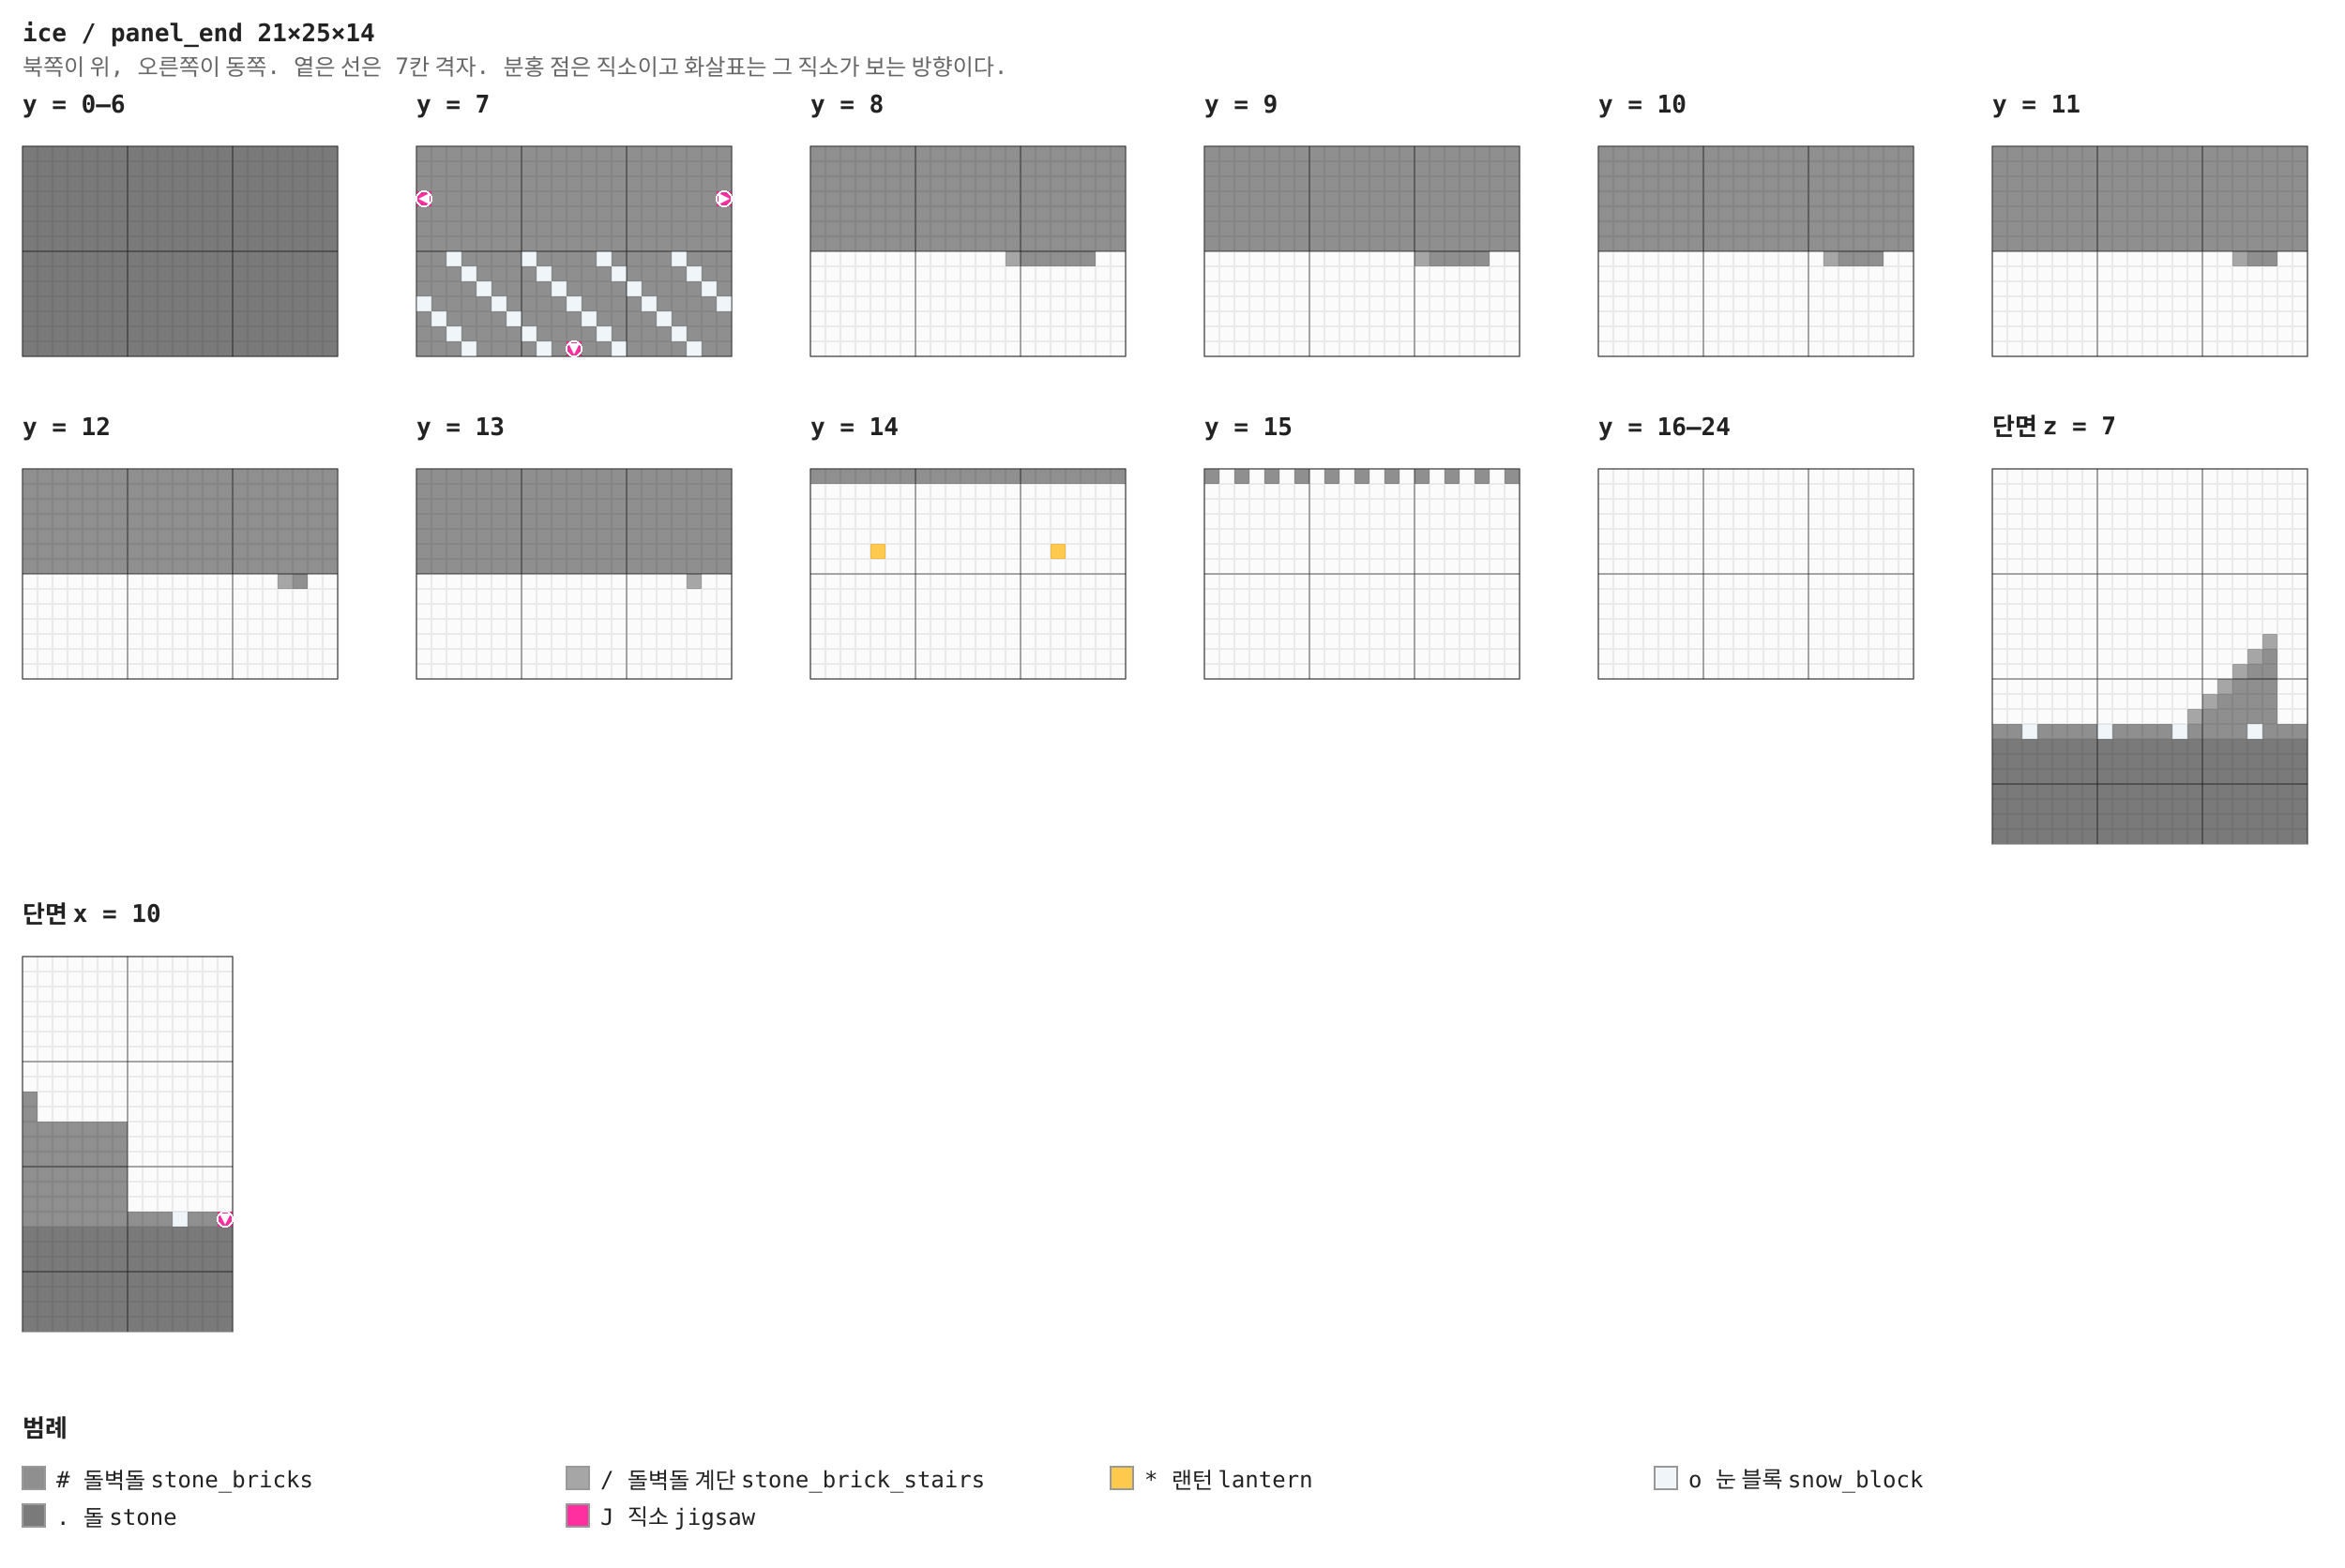
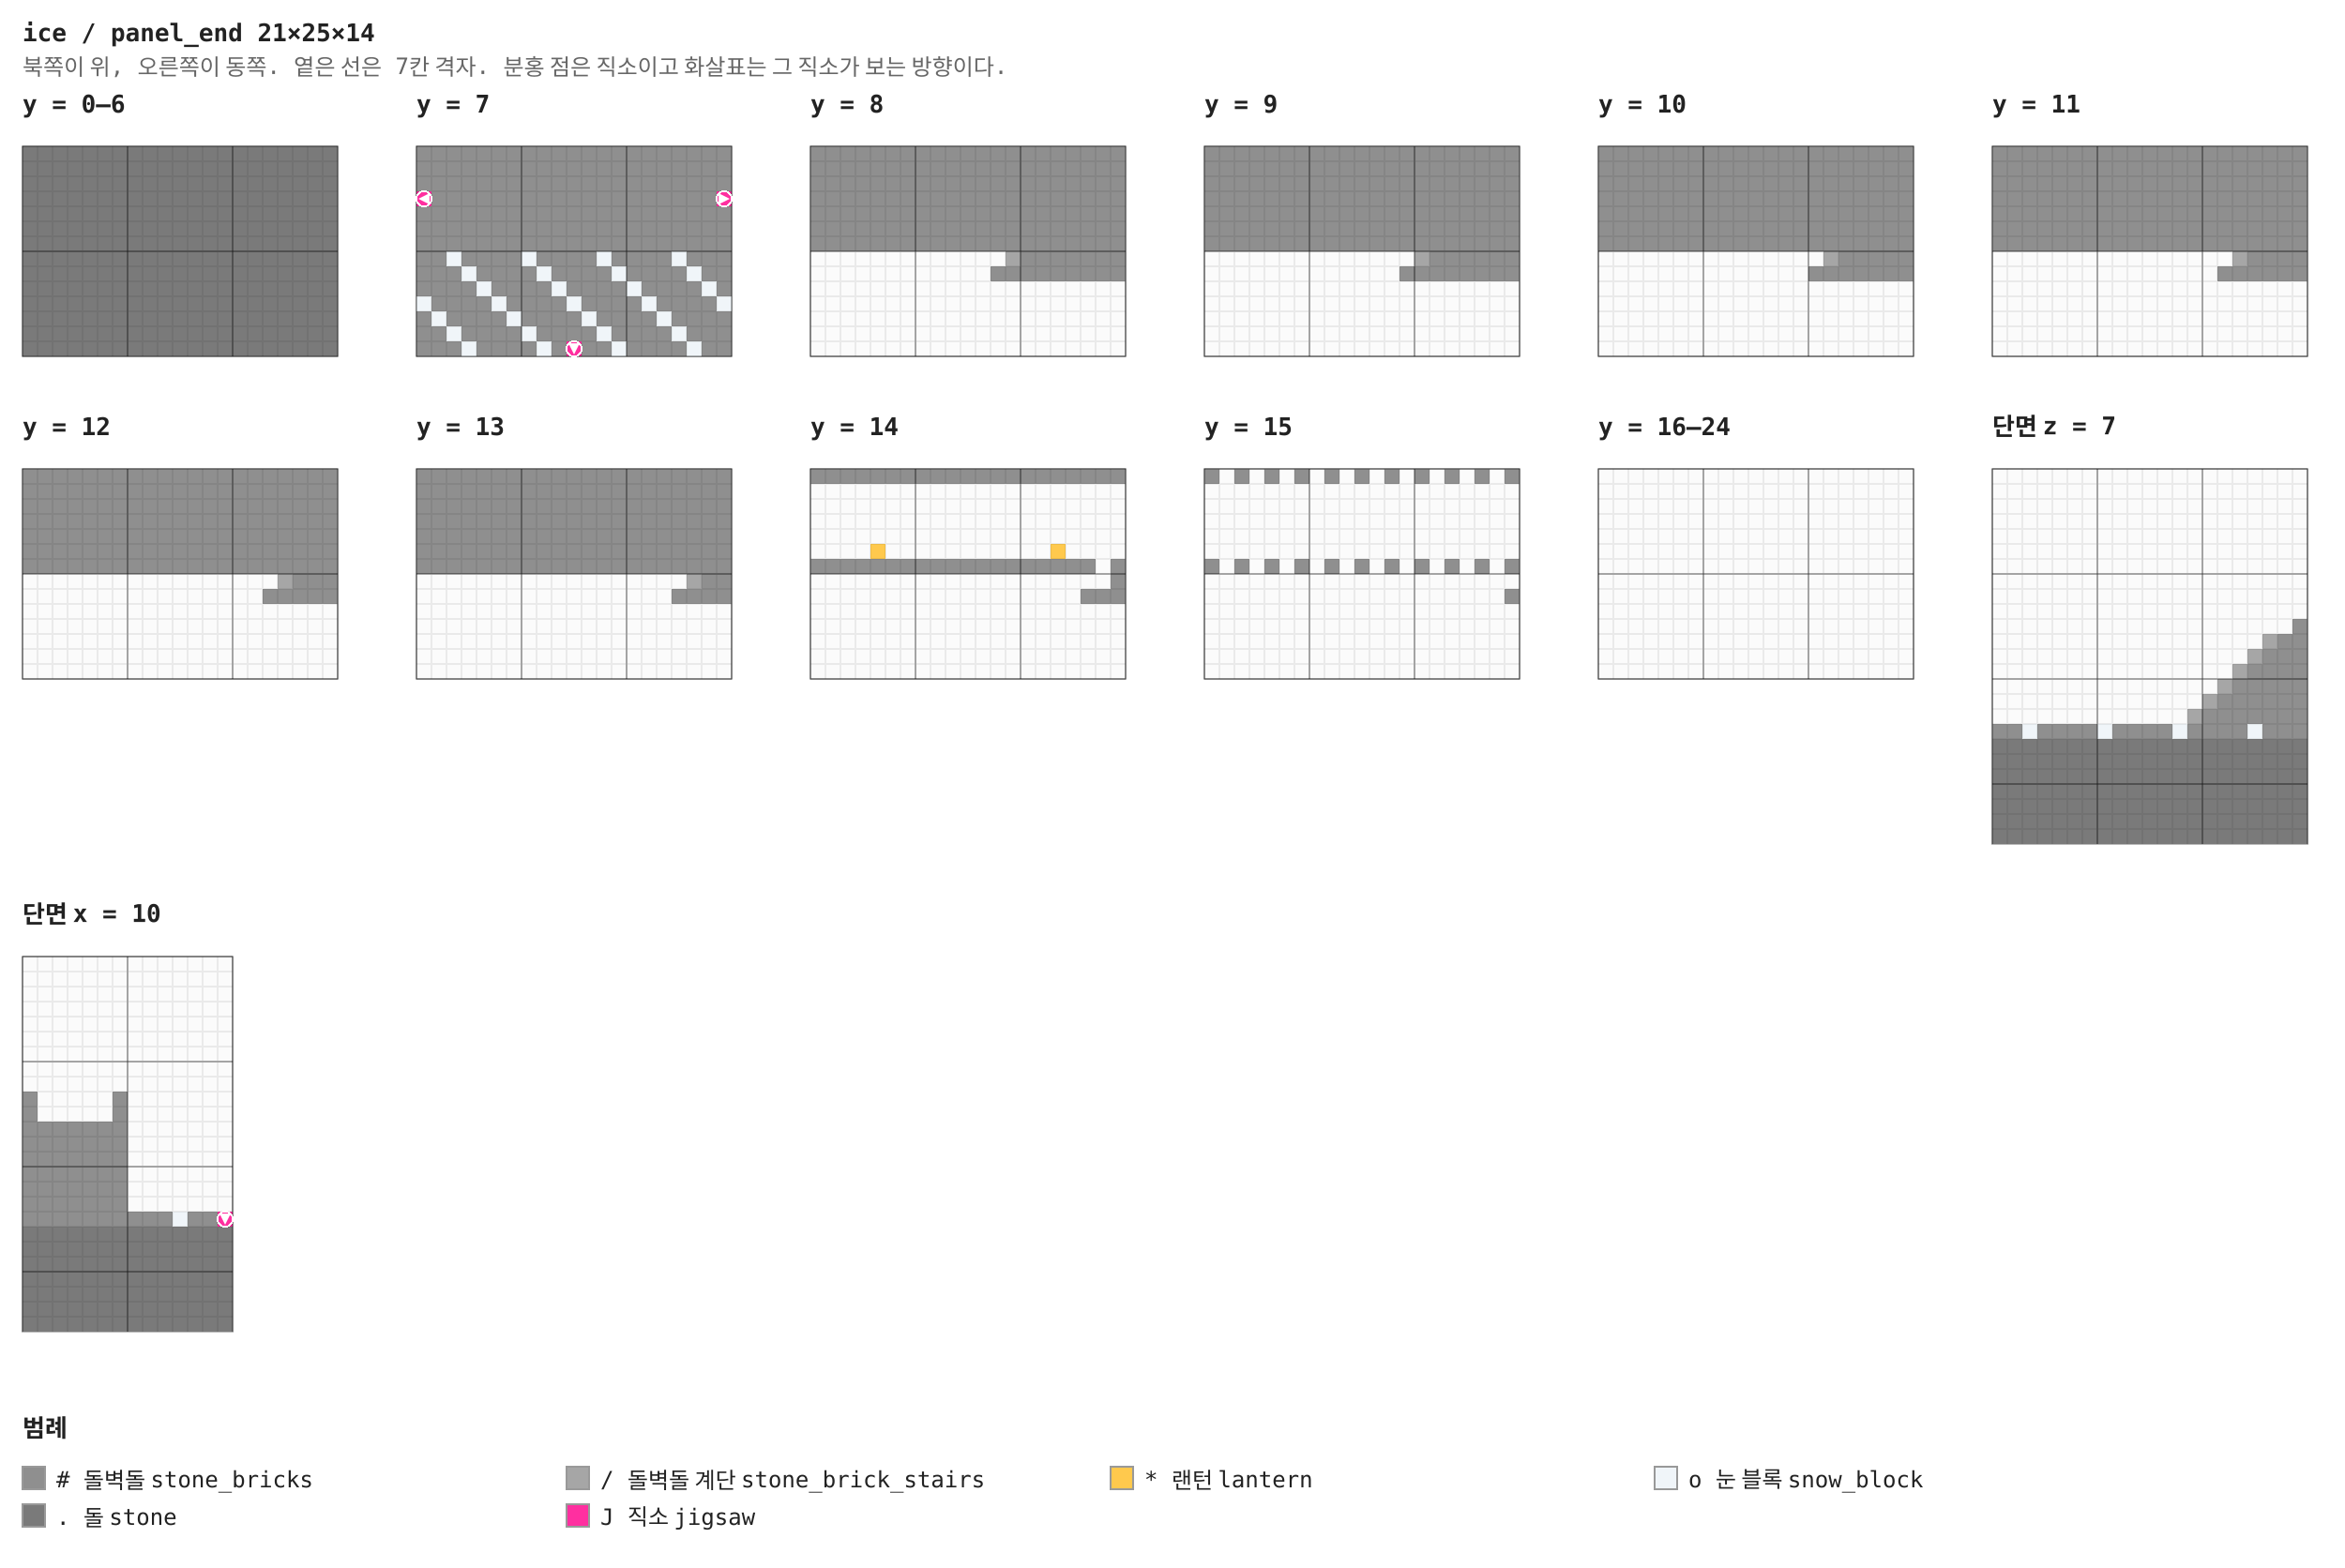
<svg xmlns="http://www.w3.org/2000/svg" width="1250" height="836" viewBox="0 0 1250 836" shape-rendering="crispEdges" font-family="Consolas,'Malgun Gothic','Noto Sans KR',monospace">
  <style>text{fill:#222;shape-rendering:auto}.cap{font-size:13px;font-weight:bold}.leg{font-size:12px}.sub{font-size:12px;fill:#666}.tick{font-size:8px;fill:#999;text-anchor:middle}.arrow{font-size:10px;fill:#fff;text-anchor:middle}.fine{stroke:#000;stroke-opacity:.07;stroke-width:1;fill:none}.grid{stroke:#000;stroke-opacity:.30;stroke-width:1}</style>
  <rect width="100%" height="100%" fill="#fff" />
  <text x="12" y="22" class="cap" font-size="16">ice / panel_end   21×25×14</text>
  <text x="12" y="40" class="sub">북쪽이 위, 오른쪽이 동쪽. 옅은 선은 7칸 격자. 분홍 점은 직소이고 화살표는 그 직소가 보는 방향이다.</text>
  <text x="12" y="60" class="cap">y = 0–6</text>
  <rect x="12" y="78" width="168" height="112" fill="#fbfbfb" stroke="#bbb" />
  <path transform="translate(12,78) scale(8)" fill="#7a7a7a" d="M0 0h21v1h-21zM0 1h21v1h-21zM0 2h21v1h-21zM0 3h21v1h-21zM0 4h21v1h-21zM0 5h21v1h-21zM0 6h21v1h-21zM0 7h21v1h-21zM0 8h21v1h-21zM0 9h21v1h-21zM0 10h21v1h-21zM0 11h21v1h-21zM0 12h21v1h-21zM0 13h21v1h-21z" />
  <path class="fine" d="M20 78v112M28 78v112M36 78v112M44 78v112M52 78v112M60 78v112M68 78v112M76 78v112M84 78v112M92 78v112M100 78v112M108 78v112M116 78v112M124 78v112M132 78v112M140 78v112M148 78v112M156 78v112M164 78v112M172 78v112M12 86h168M12 94h168M12 102h168M12 110h168M12 118h168M12 126h168M12 134h168M12 142h168M12 150h168M12 158h168M12 166h168M12 174h168M12 182h168" />
  <line x1="12" y1="78" x2="12" y2="190" class="grid" />
  <line x1="68" y1="78" x2="68" y2="190" class="grid" />
  <line x1="124" y1="78" x2="124" y2="190" class="grid" />
  <line x1="180" y1="78" x2="180" y2="190" class="grid" />
  <line x1="12" y1="78" x2="180" y2="78" class="grid" />
  <line x1="12" y1="134" x2="180" y2="134" class="grid" />
  <line x1="12" y1="190" x2="180" y2="190" class="grid" />
  <text x="222" y="60" class="cap">y = 7</text>
  <rect x="222" y="78" width="168" height="112" fill="#fbfbfb" stroke="#bbb" />
  <path transform="translate(222,78) scale(8)" fill="#8f8f8f" d="M0 0h21v1h-21zM0 1h21v1h-21zM0 2h21v1h-21zM1 3h19v1h-19zM0 4h21v1h-21zM0 5h21v1h-21zM0 6h21v1h-21zM0 7h2v1h-2zM3 7h4v1h-4zM8 7h4v1h-4zM13 7h4v1h-4zM18 7h3v1h-3zM0 8h3v1h-3zM4 8h4v1h-4zM9 8h4v1h-4zM14 8h4v1h-4zM19 8h2v1h-2zM0 9h4v1h-4zM5 9h4v1h-4zM10 9h4v1h-4zM15 9h4v1h-4zM20 9h1v1h-1zM1 10h4v1h-4zM6 10h4v1h-4zM11 10h4v1h-4zM16 10h4v1h-4zM0 11h1v1h-1zM2 11h4v1h-4zM7 11h4v1h-4zM12 11h4v1h-4zM17 11h4v1h-4zM0 12h2v1h-2zM3 12h4v1h-4zM8 12h4v1h-4zM13 12h4v1h-4zM18 12h3v1h-3zM0 13h3v1h-3zM4 13h4v1h-4zM9 13h1v1h-1zM11 13h2v1h-2zM14 13h4v1h-4zM19 13h2v1h-2z" />
  <path transform="translate(222,78) scale(8)" fill="#ff2fa0" d="M0 3h1v1h-1zM20 3h1v1h-1zM10 13h1v1h-1z" />
  <path transform="translate(222,78) scale(8)" fill="#f0f5f9" d="M2 7h1v1h-1zM7 7h1v1h-1zM12 7h1v1h-1zM17 7h1v1h-1zM3 8h1v1h-1zM8 8h1v1h-1zM13 8h1v1h-1zM18 8h1v1h-1zM4 9h1v1h-1zM9 9h1v1h-1zM14 9h1v1h-1zM19 9h1v1h-1zM0 10h1v1h-1zM5 10h1v1h-1zM10 10h1v1h-1zM15 10h1v1h-1zM20 10h1v1h-1zM1 11h1v1h-1zM6 11h1v1h-1zM11 11h1v1h-1zM16 11h1v1h-1zM2 12h1v1h-1zM7 12h1v1h-1zM12 12h1v1h-1zM17 12h1v1h-1zM3 13h1v1h-1zM8 13h1v1h-1zM13 13h1v1h-1zM18 13h1v1h-1z" />
  <path class="fine" d="M230 78v112M238 78v112M246 78v112M254 78v112M262 78v112M270 78v112M278 78v112M286 78v112M294 78v112M302 78v112M310 78v112M318 78v112M326 78v112M334 78v112M342 78v112M350 78v112M358 78v112M366 78v112M374 78v112M382 78v112M222 86h168M222 94h168M222 102h168M222 110h168M222 118h168M222 126h168M222 134h168M222 142h168M222 150h168M222 158h168M222 166h168M222 174h168M222 182h168" />
  <line x1="222" y1="78" x2="222" y2="190" class="grid" />
  <line x1="278" y1="78" x2="278" y2="190" class="grid" />
  <line x1="334" y1="78" x2="334" y2="190" class="grid" />
  <line x1="390" y1="78" x2="390" y2="190" class="grid" />
  <line x1="222" y1="78" x2="390" y2="78" class="grid" />
  <line x1="222" y1="134" x2="390" y2="134" class="grid" />
  <line x1="222" y1="190" x2="390" y2="190" class="grid" />
  <circle cx="226.0" cy="106.0" r="4.0" fill="#ff2fa0" stroke="#fff" />
  <text x="226.0" y="108.6" class="arrow" font-size="7.2">◀</text>
  <circle cx="306.0" cy="186.0" r="4.0" fill="#ff2fa0" stroke="#fff" />
  <text x="306.0" y="188.6" class="arrow" font-size="7.2">▼</text>
  <circle cx="386.0" cy="106.0" r="4.0" fill="#ff2fa0" stroke="#fff" />
  <text x="386.0" y="108.6" class="arrow" font-size="7.2">▶</text>
  <text x="432" y="60" class="cap">y = 8</text>
  <rect x="432" y="78" width="168" height="112" fill="#fbfbfb" stroke="#bbb" />
-   <path transform="translate(432,78) scale(8)" fill="#8f8f8f" d="M0 0h21v1h-21zM0 1h21v1h-21zM0 2h21v1h-21zM0 3h21v1h-21zM0 4h21v1h-21zM0 5h21v1h-21zM0 6h21v1h-21zM14 7h5v1h-5z" />
+   <path transform="translate(432,78) scale(8)" fill="#8f8f8f" d="M0 0h21v1h-21zM0 1h21v1h-21zM0 2h21v1h-21zM0 3h21v1h-21zM0 4h21v1h-21zM0 5h21v1h-21zM0 6h21v1h-21zM14 7h7v1h-7zM12 8h9v1h-9z" />
  <path transform="translate(432,78) scale(8)" fill="#a6a6a6" d="M13 7h1v1h-1z" />
  <path class="fine" d="M440 78v112M448 78v112M456 78v112M464 78v112M472 78v112M480 78v112M488 78v112M496 78v112M504 78v112M512 78v112M520 78v112M528 78v112M536 78v112M544 78v112M552 78v112M560 78v112M568 78v112M576 78v112M584 78v112M592 78v112M432 86h168M432 94h168M432 102h168M432 110h168M432 118h168M432 126h168M432 134h168M432 142h168M432 150h168M432 158h168M432 166h168M432 174h168M432 182h168" />
  <line x1="432" y1="78" x2="432" y2="190" class="grid" />
  <line x1="488" y1="78" x2="488" y2="190" class="grid" />
  <line x1="544" y1="78" x2="544" y2="190" class="grid" />
  <line x1="600" y1="78" x2="600" y2="190" class="grid" />
  <line x1="432" y1="78" x2="600" y2="78" class="grid" />
  <line x1="432" y1="134" x2="600" y2="134" class="grid" />
  <line x1="432" y1="190" x2="600" y2="190" class="grid" />
  <text x="642" y="60" class="cap">y = 9</text>
  <rect x="642" y="78" width="168" height="112" fill="#fbfbfb" stroke="#bbb" />
-   <path transform="translate(642,78) scale(8)" fill="#8f8f8f" d="M0 0h21v1h-21zM0 1h21v1h-21zM0 2h21v1h-21zM0 3h21v1h-21zM0 4h21v1h-21zM0 5h21v1h-21zM0 6h21v1h-21zM15 7h4v1h-4z" />
+   <path transform="translate(642,78) scale(8)" fill="#8f8f8f" d="M0 0h21v1h-21zM0 1h21v1h-21zM0 2h21v1h-21zM0 3h21v1h-21zM0 4h21v1h-21zM0 5h21v1h-21zM0 6h21v1h-21zM15 7h6v1h-6zM13 8h8v1h-8z" />
  <path transform="translate(642,78) scale(8)" fill="#a6a6a6" d="M14 7h1v1h-1z" />
  <path class="fine" d="M650 78v112M658 78v112M666 78v112M674 78v112M682 78v112M690 78v112M698 78v112M706 78v112M714 78v112M722 78v112M730 78v112M738 78v112M746 78v112M754 78v112M762 78v112M770 78v112M778 78v112M786 78v112M794 78v112M802 78v112M642 86h168M642 94h168M642 102h168M642 110h168M642 118h168M642 126h168M642 134h168M642 142h168M642 150h168M642 158h168M642 166h168M642 174h168M642 182h168" />
  <line x1="642" y1="78" x2="642" y2="190" class="grid" />
  <line x1="698" y1="78" x2="698" y2="190" class="grid" />
  <line x1="754" y1="78" x2="754" y2="190" class="grid" />
  <line x1="810" y1="78" x2="810" y2="190" class="grid" />
  <line x1="642" y1="78" x2="810" y2="78" class="grid" />
  <line x1="642" y1="134" x2="810" y2="134" class="grid" />
  <line x1="642" y1="190" x2="810" y2="190" class="grid" />
  <text x="852" y="60" class="cap">y = 10</text>
  <rect x="852" y="78" width="168" height="112" fill="#fbfbfb" stroke="#bbb" />
-   <path transform="translate(852,78) scale(8)" fill="#8f8f8f" d="M0 0h21v1h-21zM0 1h21v1h-21zM0 2h21v1h-21zM0 3h21v1h-21zM0 4h21v1h-21zM0 5h21v1h-21zM0 6h21v1h-21zM16 7h3v1h-3z" />
+   <path transform="translate(852,78) scale(8)" fill="#8f8f8f" d="M0 0h21v1h-21zM0 1h21v1h-21zM0 2h21v1h-21zM0 3h21v1h-21zM0 4h21v1h-21zM0 5h21v1h-21zM0 6h21v1h-21zM16 7h5v1h-5zM14 8h7v1h-7z" />
  <path transform="translate(852,78) scale(8)" fill="#a6a6a6" d="M15 7h1v1h-1z" />
  <path class="fine" d="M860 78v112M868 78v112M876 78v112M884 78v112M892 78v112M900 78v112M908 78v112M916 78v112M924 78v112M932 78v112M940 78v112M948 78v112M956 78v112M964 78v112M972 78v112M980 78v112M988 78v112M996 78v112M1004 78v112M1012 78v112M852 86h168M852 94h168M852 102h168M852 110h168M852 118h168M852 126h168M852 134h168M852 142h168M852 150h168M852 158h168M852 166h168M852 174h168M852 182h168" />
  <line x1="852" y1="78" x2="852" y2="190" class="grid" />
  <line x1="908" y1="78" x2="908" y2="190" class="grid" />
  <line x1="964" y1="78" x2="964" y2="190" class="grid" />
  <line x1="1020" y1="78" x2="1020" y2="190" class="grid" />
  <line x1="852" y1="78" x2="1020" y2="78" class="grid" />
  <line x1="852" y1="134" x2="1020" y2="134" class="grid" />
  <line x1="852" y1="190" x2="1020" y2="190" class="grid" />
  <text x="1062" y="60" class="cap">y = 11</text>
  <rect x="1062" y="78" width="168" height="112" fill="#fbfbfb" stroke="#bbb" />
-   <path transform="translate(1062,78) scale(8)" fill="#8f8f8f" d="M0 0h21v1h-21zM0 1h21v1h-21zM0 2h21v1h-21zM0 3h21v1h-21zM0 4h21v1h-21zM0 5h21v1h-21zM0 6h21v1h-21zM17 7h2v1h-2z" />
+   <path transform="translate(1062,78) scale(8)" fill="#8f8f8f" d="M0 0h21v1h-21zM0 1h21v1h-21zM0 2h21v1h-21zM0 3h21v1h-21zM0 4h21v1h-21zM0 5h21v1h-21zM0 6h21v1h-21zM17 7h4v1h-4zM15 8h6v1h-6z" />
  <path transform="translate(1062,78) scale(8)" fill="#a6a6a6" d="M16 7h1v1h-1z" />
  <path class="fine" d="M1070 78v112M1078 78v112M1086 78v112M1094 78v112M1102 78v112M1110 78v112M1118 78v112M1126 78v112M1134 78v112M1142 78v112M1150 78v112M1158 78v112M1166 78v112M1174 78v112M1182 78v112M1190 78v112M1198 78v112M1206 78v112M1214 78v112M1222 78v112M1062 86h168M1062 94h168M1062 102h168M1062 110h168M1062 118h168M1062 126h168M1062 134h168M1062 142h168M1062 150h168M1062 158h168M1062 166h168M1062 174h168M1062 182h168" />
  <line x1="1062" y1="78" x2="1062" y2="190" class="grid" />
  <line x1="1118" y1="78" x2="1118" y2="190" class="grid" />
  <line x1="1174" y1="78" x2="1174" y2="190" class="grid" />
  <line x1="1230" y1="78" x2="1230" y2="190" class="grid" />
  <line x1="1062" y1="78" x2="1230" y2="78" class="grid" />
  <line x1="1062" y1="134" x2="1230" y2="134" class="grid" />
  <line x1="1062" y1="190" x2="1230" y2="190" class="grid" />
  <text x="12" y="232" class="cap">y = 12</text>
  <rect x="12" y="250" width="168" height="112" fill="#fbfbfb" stroke="#bbb" />
-   <path transform="translate(12,250) scale(8)" fill="#8f8f8f" d="M0 0h21v1h-21zM0 1h21v1h-21zM0 2h21v1h-21zM0 3h21v1h-21zM0 4h21v1h-21zM0 5h21v1h-21zM0 6h21v1h-21zM18 7h1v1h-1z" />
+   <path transform="translate(12,250) scale(8)" fill="#8f8f8f" d="M0 0h21v1h-21zM0 1h21v1h-21zM0 2h21v1h-21zM0 3h21v1h-21zM0 4h21v1h-21zM0 5h21v1h-21zM0 6h21v1h-21zM18 7h3v1h-3zM16 8h5v1h-5z" />
  <path transform="translate(12,250) scale(8)" fill="#a6a6a6" d="M17 7h1v1h-1z" />
  <path class="fine" d="M20 250v112M28 250v112M36 250v112M44 250v112M52 250v112M60 250v112M68 250v112M76 250v112M84 250v112M92 250v112M100 250v112M108 250v112M116 250v112M124 250v112M132 250v112M140 250v112M148 250v112M156 250v112M164 250v112M172 250v112M12 258h168M12 266h168M12 274h168M12 282h168M12 290h168M12 298h168M12 306h168M12 314h168M12 322h168M12 330h168M12 338h168M12 346h168M12 354h168" />
  <line x1="12" y1="250" x2="12" y2="362" class="grid" />
  <line x1="68" y1="250" x2="68" y2="362" class="grid" />
  <line x1="124" y1="250" x2="124" y2="362" class="grid" />
  <line x1="180" y1="250" x2="180" y2="362" class="grid" />
  <line x1="12" y1="250" x2="180" y2="250" class="grid" />
  <line x1="12" y1="306" x2="180" y2="306" class="grid" />
  <line x1="12" y1="362" x2="180" y2="362" class="grid" />
  <text x="222" y="232" class="cap">y = 13</text>
  <rect x="222" y="250" width="168" height="112" fill="#fbfbfb" stroke="#bbb" />
-   <path transform="translate(222,250) scale(8)" fill="#8f8f8f" d="M0 0h21v1h-21zM0 1h21v1h-21zM0 2h21v1h-21zM0 3h21v1h-21zM0 4h21v1h-21zM0 5h21v1h-21zM0 6h21v1h-21z" />
+   <path transform="translate(222,250) scale(8)" fill="#8f8f8f" d="M0 0h21v1h-21zM0 1h21v1h-21zM0 2h21v1h-21zM0 3h21v1h-21zM0 4h21v1h-21zM0 5h21v1h-21zM0 6h21v1h-21zM19 7h2v1h-2zM17 8h4v1h-4z" />
  <path transform="translate(222,250) scale(8)" fill="#a6a6a6" d="M18 7h1v1h-1z" />
  <path class="fine" d="M230 250v112M238 250v112M246 250v112M254 250v112M262 250v112M270 250v112M278 250v112M286 250v112M294 250v112M302 250v112M310 250v112M318 250v112M326 250v112M334 250v112M342 250v112M350 250v112M358 250v112M366 250v112M374 250v112M382 250v112M222 258h168M222 266h168M222 274h168M222 282h168M222 290h168M222 298h168M222 306h168M222 314h168M222 322h168M222 330h168M222 338h168M222 346h168M222 354h168" />
  <line x1="222" y1="250" x2="222" y2="362" class="grid" />
  <line x1="278" y1="250" x2="278" y2="362" class="grid" />
  <line x1="334" y1="250" x2="334" y2="362" class="grid" />
  <line x1="390" y1="250" x2="390" y2="362" class="grid" />
  <line x1="222" y1="250" x2="390" y2="250" class="grid" />
  <line x1="222" y1="306" x2="390" y2="306" class="grid" />
  <line x1="222" y1="362" x2="390" y2="362" class="grid" />
  <text x="432" y="232" class="cap">y = 14</text>
  <rect x="432" y="250" width="168" height="112" fill="#fbfbfb" stroke="#bbb" />
-   <path transform="translate(432,250) scale(8)" fill="#8f8f8f" d="M0 0h21v1h-21z" />
+   <path transform="translate(432,250) scale(8)" fill="#8f8f8f" d="M0 0h21v1h-21zM0 6h19v1h-19zM20 6h1v1h-1zM20 7h1v1h-1zM18 8h3v1h-3z" />
  <path transform="translate(432,250) scale(8)" fill="#ffc94d" d="M4 5h1v1h-1zM16 5h1v1h-1z" />
  <path class="fine" d="M440 250v112M448 250v112M456 250v112M464 250v112M472 250v112M480 250v112M488 250v112M496 250v112M504 250v112M512 250v112M520 250v112M528 250v112M536 250v112M544 250v112M552 250v112M560 250v112M568 250v112M576 250v112M584 250v112M592 250v112M432 258h168M432 266h168M432 274h168M432 282h168M432 290h168M432 298h168M432 306h168M432 314h168M432 322h168M432 330h168M432 338h168M432 346h168M432 354h168" />
  <line x1="432" y1="250" x2="432" y2="362" class="grid" />
  <line x1="488" y1="250" x2="488" y2="362" class="grid" />
  <line x1="544" y1="250" x2="544" y2="362" class="grid" />
  <line x1="600" y1="250" x2="600" y2="362" class="grid" />
  <line x1="432" y1="250" x2="600" y2="250" class="grid" />
  <line x1="432" y1="306" x2="600" y2="306" class="grid" />
  <line x1="432" y1="362" x2="600" y2="362" class="grid" />
  <text x="642" y="232" class="cap">y = 15</text>
  <rect x="642" y="250" width="168" height="112" fill="#fbfbfb" stroke="#bbb" />
-   <path transform="translate(642,250) scale(8)" fill="#8f8f8f" d="M0 0h1v1h-1zM2 0h1v1h-1zM4 0h1v1h-1zM6 0h1v1h-1zM8 0h1v1h-1zM10 0h1v1h-1zM12 0h1v1h-1zM14 0h1v1h-1zM16 0h1v1h-1zM18 0h1v1h-1zM20 0h1v1h-1z" />
+   <path transform="translate(642,250) scale(8)" fill="#8f8f8f" d="M0 0h1v1h-1zM2 0h1v1h-1zM4 0h1v1h-1zM6 0h1v1h-1zM8 0h1v1h-1zM10 0h1v1h-1zM12 0h1v1h-1zM14 0h1v1h-1zM16 0h1v1h-1zM18 0h1v1h-1zM20 0h1v1h-1zM0 6h1v1h-1zM2 6h1v1h-1zM4 6h1v1h-1zM6 6h1v1h-1zM8 6h1v1h-1zM10 6h1v1h-1zM12 6h1v1h-1zM14 6h1v1h-1zM16 6h1v1h-1zM18 6h1v1h-1zM20 6h1v1h-1zM20 8h1v1h-1z" />
  <path class="fine" d="M650 250v112M658 250v112M666 250v112M674 250v112M682 250v112M690 250v112M698 250v112M706 250v112M714 250v112M722 250v112M730 250v112M738 250v112M746 250v112M754 250v112M762 250v112M770 250v112M778 250v112M786 250v112M794 250v112M802 250v112M642 258h168M642 266h168M642 274h168M642 282h168M642 290h168M642 298h168M642 306h168M642 314h168M642 322h168M642 330h168M642 338h168M642 346h168M642 354h168" />
  <line x1="642" y1="250" x2="642" y2="362" class="grid" />
  <line x1="698" y1="250" x2="698" y2="362" class="grid" />
  <line x1="754" y1="250" x2="754" y2="362" class="grid" />
  <line x1="810" y1="250" x2="810" y2="362" class="grid" />
  <line x1="642" y1="250" x2="810" y2="250" class="grid" />
  <line x1="642" y1="306" x2="810" y2="306" class="grid" />
  <line x1="642" y1="362" x2="810" y2="362" class="grid" />
  <text x="852" y="232" class="cap">y = 16–24</text>
  <rect x="852" y="250" width="168" height="112" fill="#fbfbfb" stroke="#bbb" />
  <path class="fine" d="M860 250v112M868 250v112M876 250v112M884 250v112M892 250v112M900 250v112M908 250v112M916 250v112M924 250v112M932 250v112M940 250v112M948 250v112M956 250v112M964 250v112M972 250v112M980 250v112M988 250v112M996 250v112M1004 250v112M1012 250v112M852 258h168M852 266h168M852 274h168M852 282h168M852 290h168M852 298h168M852 306h168M852 314h168M852 322h168M852 330h168M852 338h168M852 346h168M852 354h168" />
  <line x1="852" y1="250" x2="852" y2="362" class="grid" />
  <line x1="908" y1="250" x2="908" y2="362" class="grid" />
  <line x1="964" y1="250" x2="964" y2="362" class="grid" />
  <line x1="1020" y1="250" x2="1020" y2="362" class="grid" />
  <line x1="852" y1="250" x2="1020" y2="250" class="grid" />
  <line x1="852" y1="306" x2="1020" y2="306" class="grid" />
  <line x1="852" y1="362" x2="1020" y2="362" class="grid" />
  <text x="1062" y="232" class="cap">단면 z = 7</text>
  <rect x="1062" y="250" width="168" height="200" fill="#fbfbfb" stroke="#bbb" />
+   <path transform="translate(1062,250) scale(8)" fill="#8f8f8f" d="M20 10h1v1h-1zM19 11h2v1h-2zM18 12h3v1h-3zM17 13h4v1h-4zM16 14h5v1h-5zM15 15h6v1h-6zM14 16h7v1h-7zM0 17h2v1h-2zM3 17h4v1h-4zM8 17h4v1h-4zM13 17h4v1h-4zM18 17h3v1h-3z" />
  <path transform="translate(1062,250) scale(8)" fill="#a6a6a6" d="M18 11h1v1h-1zM17 12h1v1h-1zM16 13h1v1h-1zM15 14h1v1h-1zM14 15h1v1h-1zM13 16h1v1h-1z" />
-   <path transform="translate(1062,250) scale(8)" fill="#8f8f8f" d="M18 12h1v1h-1zM17 13h2v1h-2zM16 14h3v1h-3zM15 15h4v1h-4zM14 16h5v1h-5zM0 17h2v1h-2zM3 17h4v1h-4zM8 17h4v1h-4zM13 17h4v1h-4zM18 17h3v1h-3z" />
  <path transform="translate(1062,250) scale(8)" fill="#f0f5f9" d="M2 17h1v1h-1zM7 17h1v1h-1zM12 17h1v1h-1zM17 17h1v1h-1z" />
  <path transform="translate(1062,250) scale(8)" fill="#7a7a7a" d="M0 18h21v1h-21zM0 19h21v1h-21zM0 20h21v1h-21zM0 21h21v1h-21zM0 22h21v1h-21zM0 23h21v1h-21zM0 24h21v1h-21z" />
  <path class="fine" d="M1070 250v200M1078 250v200M1086 250v200M1094 250v200M1102 250v200M1110 250v200M1118 250v200M1126 250v200M1134 250v200M1142 250v200M1150 250v200M1158 250v200M1166 250v200M1174 250v200M1182 250v200M1190 250v200M1198 250v200M1206 250v200M1214 250v200M1222 250v200M1062 258h168M1062 266h168M1062 274h168M1062 282h168M1062 290h168M1062 298h168M1062 306h168M1062 314h168M1062 322h168M1062 330h168M1062 338h168M1062 346h168M1062 354h168M1062 362h168M1062 370h168M1062 378h168M1062 386h168M1062 394h168M1062 402h168M1062 410h168M1062 418h168M1062 426h168M1062 434h168M1062 442h168" />
  <line x1="1062" y1="250" x2="1062" y2="450" class="grid" />
  <line x1="1118" y1="250" x2="1118" y2="450" class="grid" />
  <line x1="1174" y1="250" x2="1174" y2="450" class="grid" />
  <line x1="1230" y1="250" x2="1230" y2="450" class="grid" />
  <line x1="1062" y1="250" x2="1230" y2="250" class="grid" />
  <line x1="1062" y1="306" x2="1230" y2="306" class="grid" />
  <line x1="1062" y1="362" x2="1230" y2="362" class="grid" />
  <line x1="1062" y1="418" x2="1230" y2="418" class="grid" />
  <text x="12" y="492" class="cap">단면 x = 10</text>
  <rect x="12" y="510" width="112" height="200" fill="#fbfbfb" stroke="#bbb" />
-   <path transform="translate(12,510) scale(8)" fill="#8f8f8f" d="M0 9h1v1h-1zM0 10h1v1h-1zM0 11h7v1h-7zM0 12h7v1h-7zM0 13h7v1h-7zM0 14h7v1h-7zM0 15h7v1h-7zM0 16h7v1h-7zM0 17h10v1h-10zM11 17h2v1h-2z" />
+   <path transform="translate(12,510) scale(8)" fill="#8f8f8f" d="M0 9h1v1h-1zM6 9h1v1h-1zM0 10h1v1h-1zM6 10h1v1h-1zM0 11h7v1h-7zM0 12h7v1h-7zM0 13h7v1h-7zM0 14h7v1h-7zM0 15h7v1h-7zM0 16h7v1h-7zM0 17h10v1h-10zM11 17h2v1h-2z" />
  <path transform="translate(12,510) scale(8)" fill="#f0f5f9" d="M10 17h1v1h-1z" />
  <path transform="translate(12,510) scale(8)" fill="#ff2fa0" d="M13 17h1v1h-1z" />
  <path transform="translate(12,510) scale(8)" fill="#7a7a7a" d="M0 18h14v1h-14zM0 19h14v1h-14zM0 20h14v1h-14zM0 21h14v1h-14zM0 22h14v1h-14zM0 23h14v1h-14zM0 24h14v1h-14z" />
  <path class="fine" d="M20 510v200M28 510v200M36 510v200M44 510v200M52 510v200M60 510v200M68 510v200M76 510v200M84 510v200M92 510v200M100 510v200M108 510v200M116 510v200M12 518h112M12 526h112M12 534h112M12 542h112M12 550h112M12 558h112M12 566h112M12 574h112M12 582h112M12 590h112M12 598h112M12 606h112M12 614h112M12 622h112M12 630h112M12 638h112M12 646h112M12 654h112M12 662h112M12 670h112M12 678h112M12 686h112M12 694h112M12 702h112" />
  <line x1="12" y1="510" x2="12" y2="710" class="grid" />
  <line x1="68" y1="510" x2="68" y2="710" class="grid" />
  <line x1="124" y1="510" x2="124" y2="710" class="grid" />
  <line x1="12" y1="510" x2="124" y2="510" class="grid" />
  <line x1="12" y1="566" x2="124" y2="566" class="grid" />
  <line x1="12" y1="622" x2="124" y2="622" class="grid" />
  <line x1="12" y1="678" x2="124" y2="678" class="grid" />
  <circle cx="120.0" cy="650.0" r="4.0" fill="#ff2fa0" stroke="#fff" />
  <text x="120.0" y="652.6" class="arrow" font-size="7.2">▼</text>
  <text x="12" y="766" class="cap">범례</text>
  <rect x="12" y="782" width="12" height="12" fill="#8f8f8f" stroke="#999" />
  <text x="30" y="793" class="leg">#  돌벽돌  stone_bricks</text>
  <rect x="302" y="782" width="12" height="12" fill="#a6a6a6" stroke="#999" />
  <text x="320" y="793" class="leg">/  돌벽돌 계단  stone_brick_stairs</text>
  <rect x="592" y="782" width="12" height="12" fill="#ffc94d" stroke="#999" />
  <text x="610" y="793" class="leg">*  랜턴  lantern</text>
  <rect x="882" y="782" width="12" height="12" fill="#f0f5f9" stroke="#999" />
  <text x="900" y="793" class="leg">o  눈 블록  snow_block</text>
  <rect x="12" y="802" width="12" height="12" fill="#7a7a7a" stroke="#999" />
  <text x="30" y="813" class="leg">.  돌  stone</text>
  <rect x="302" y="802" width="12" height="12" fill="#ff2fa0" stroke="#999" />
  <text x="320" y="813" class="leg">J  직소  jigsaw</text>
</svg>
